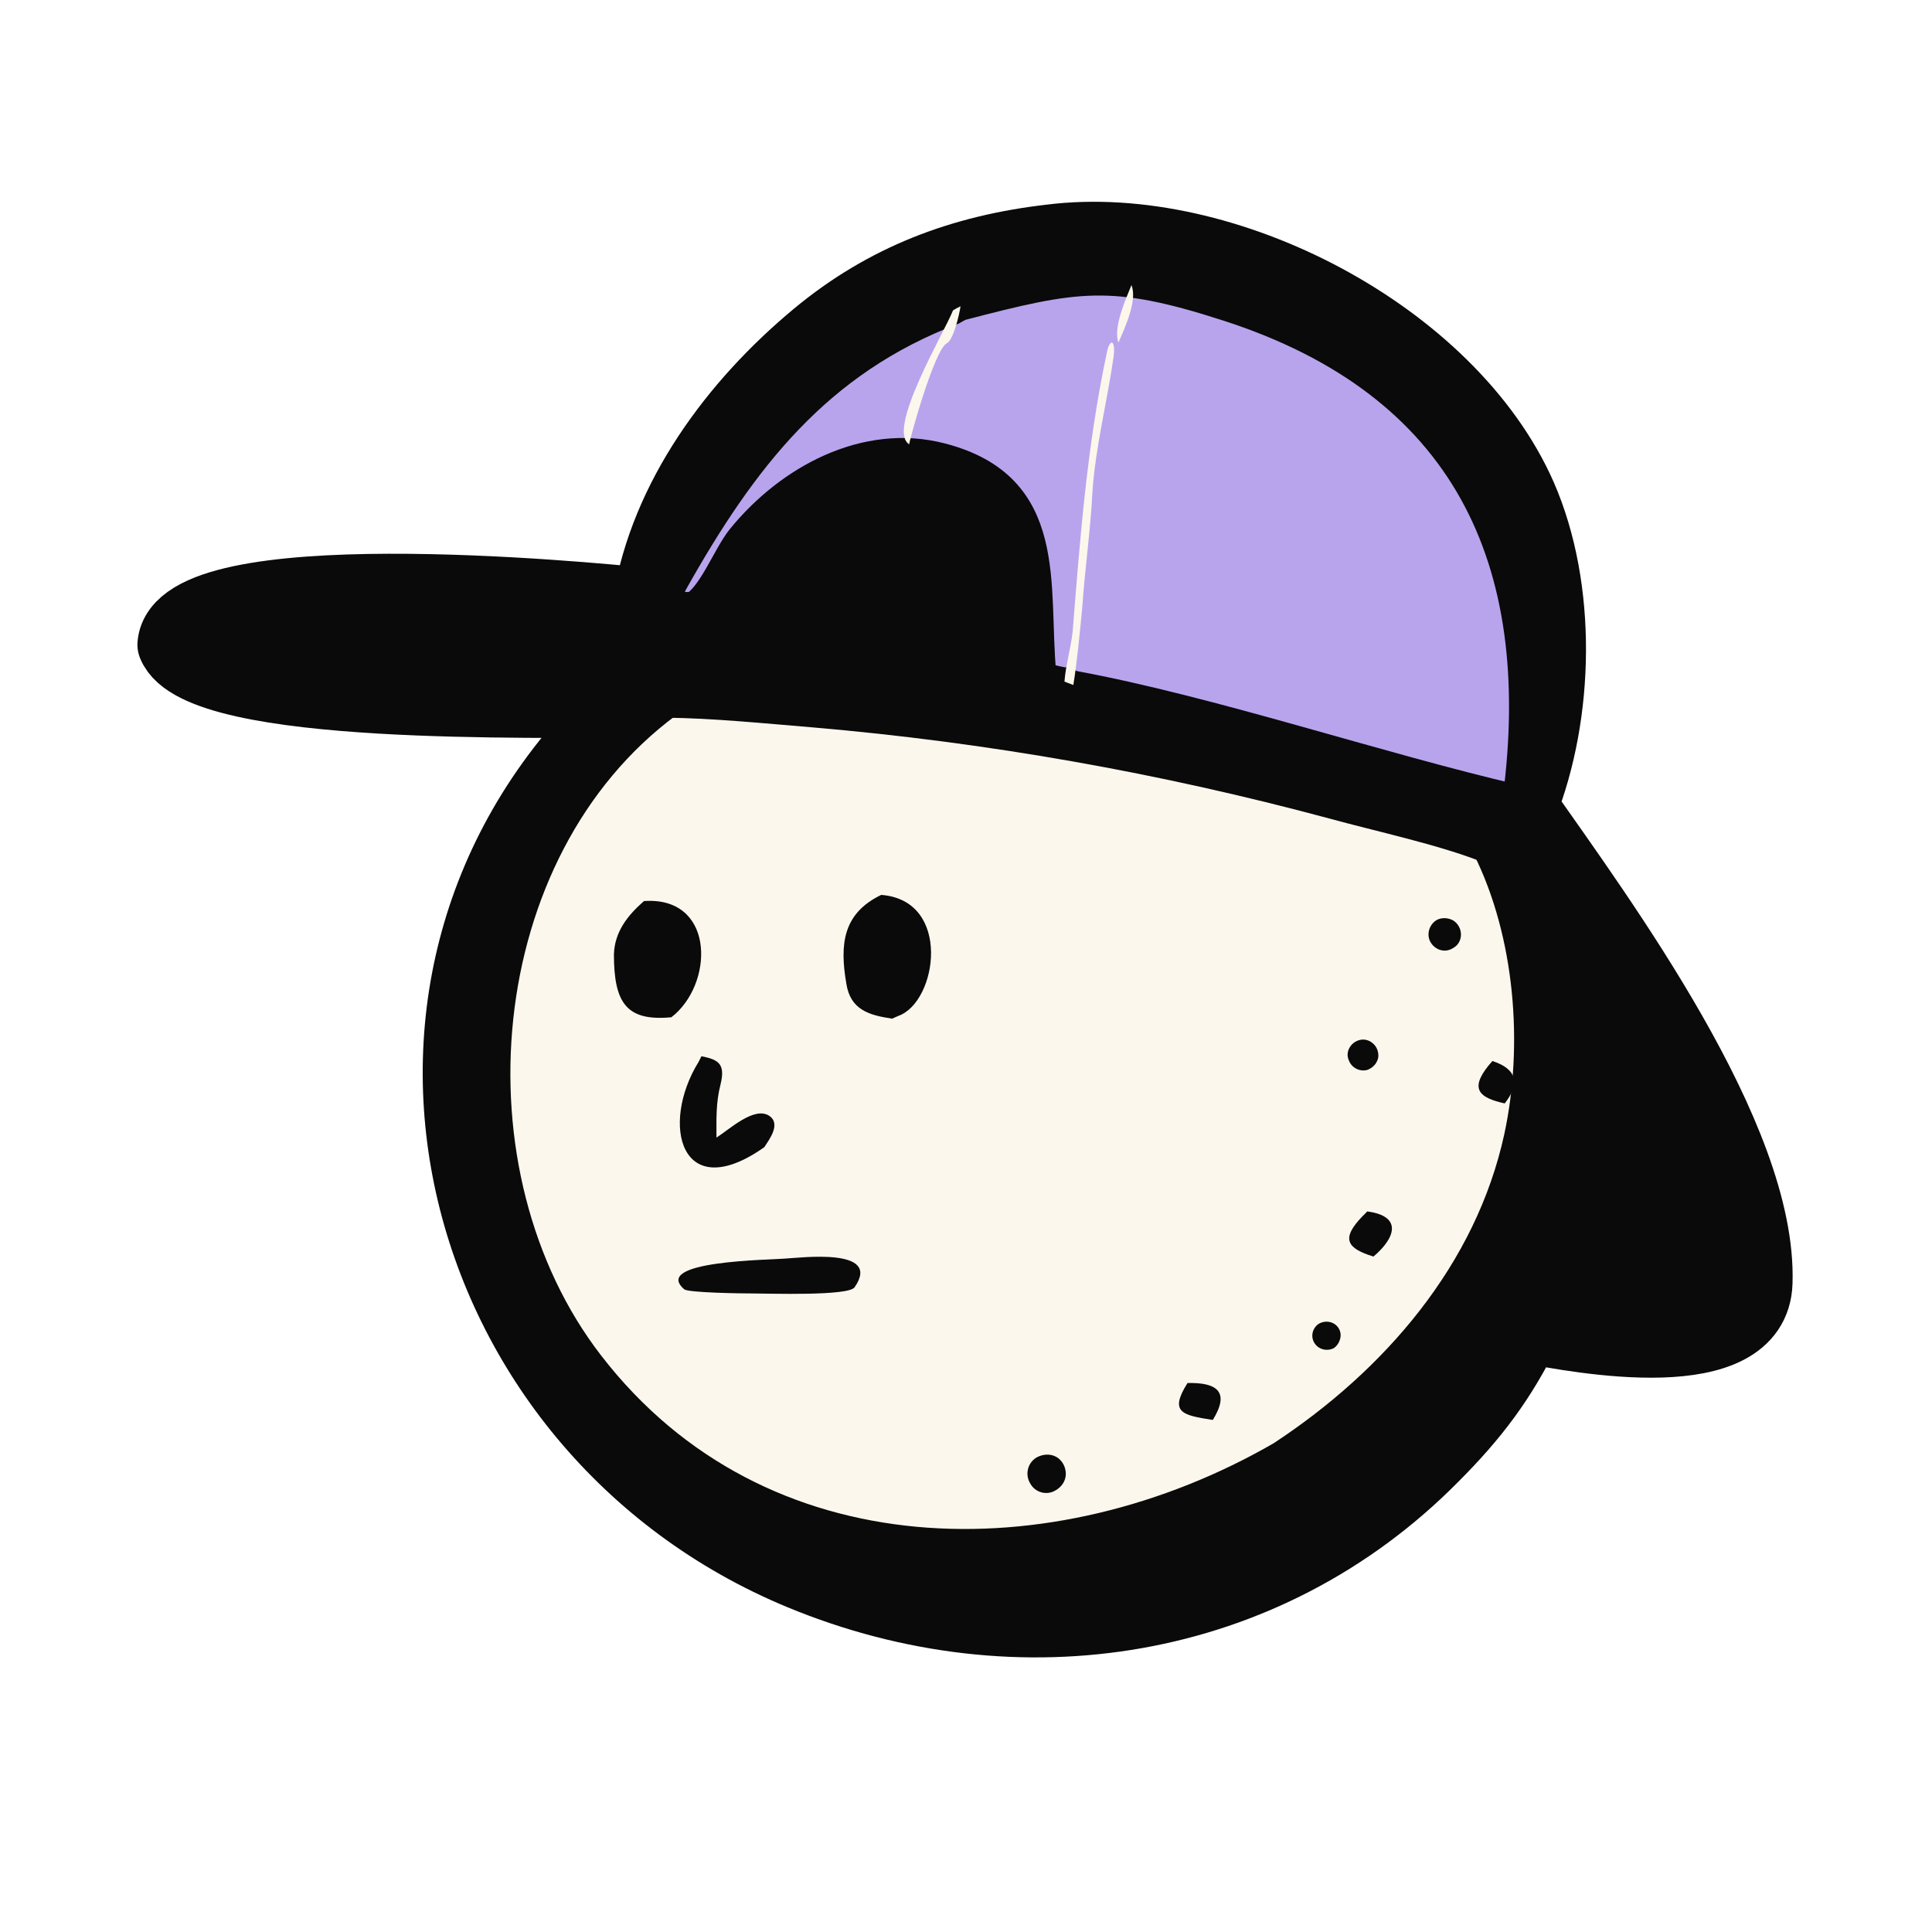
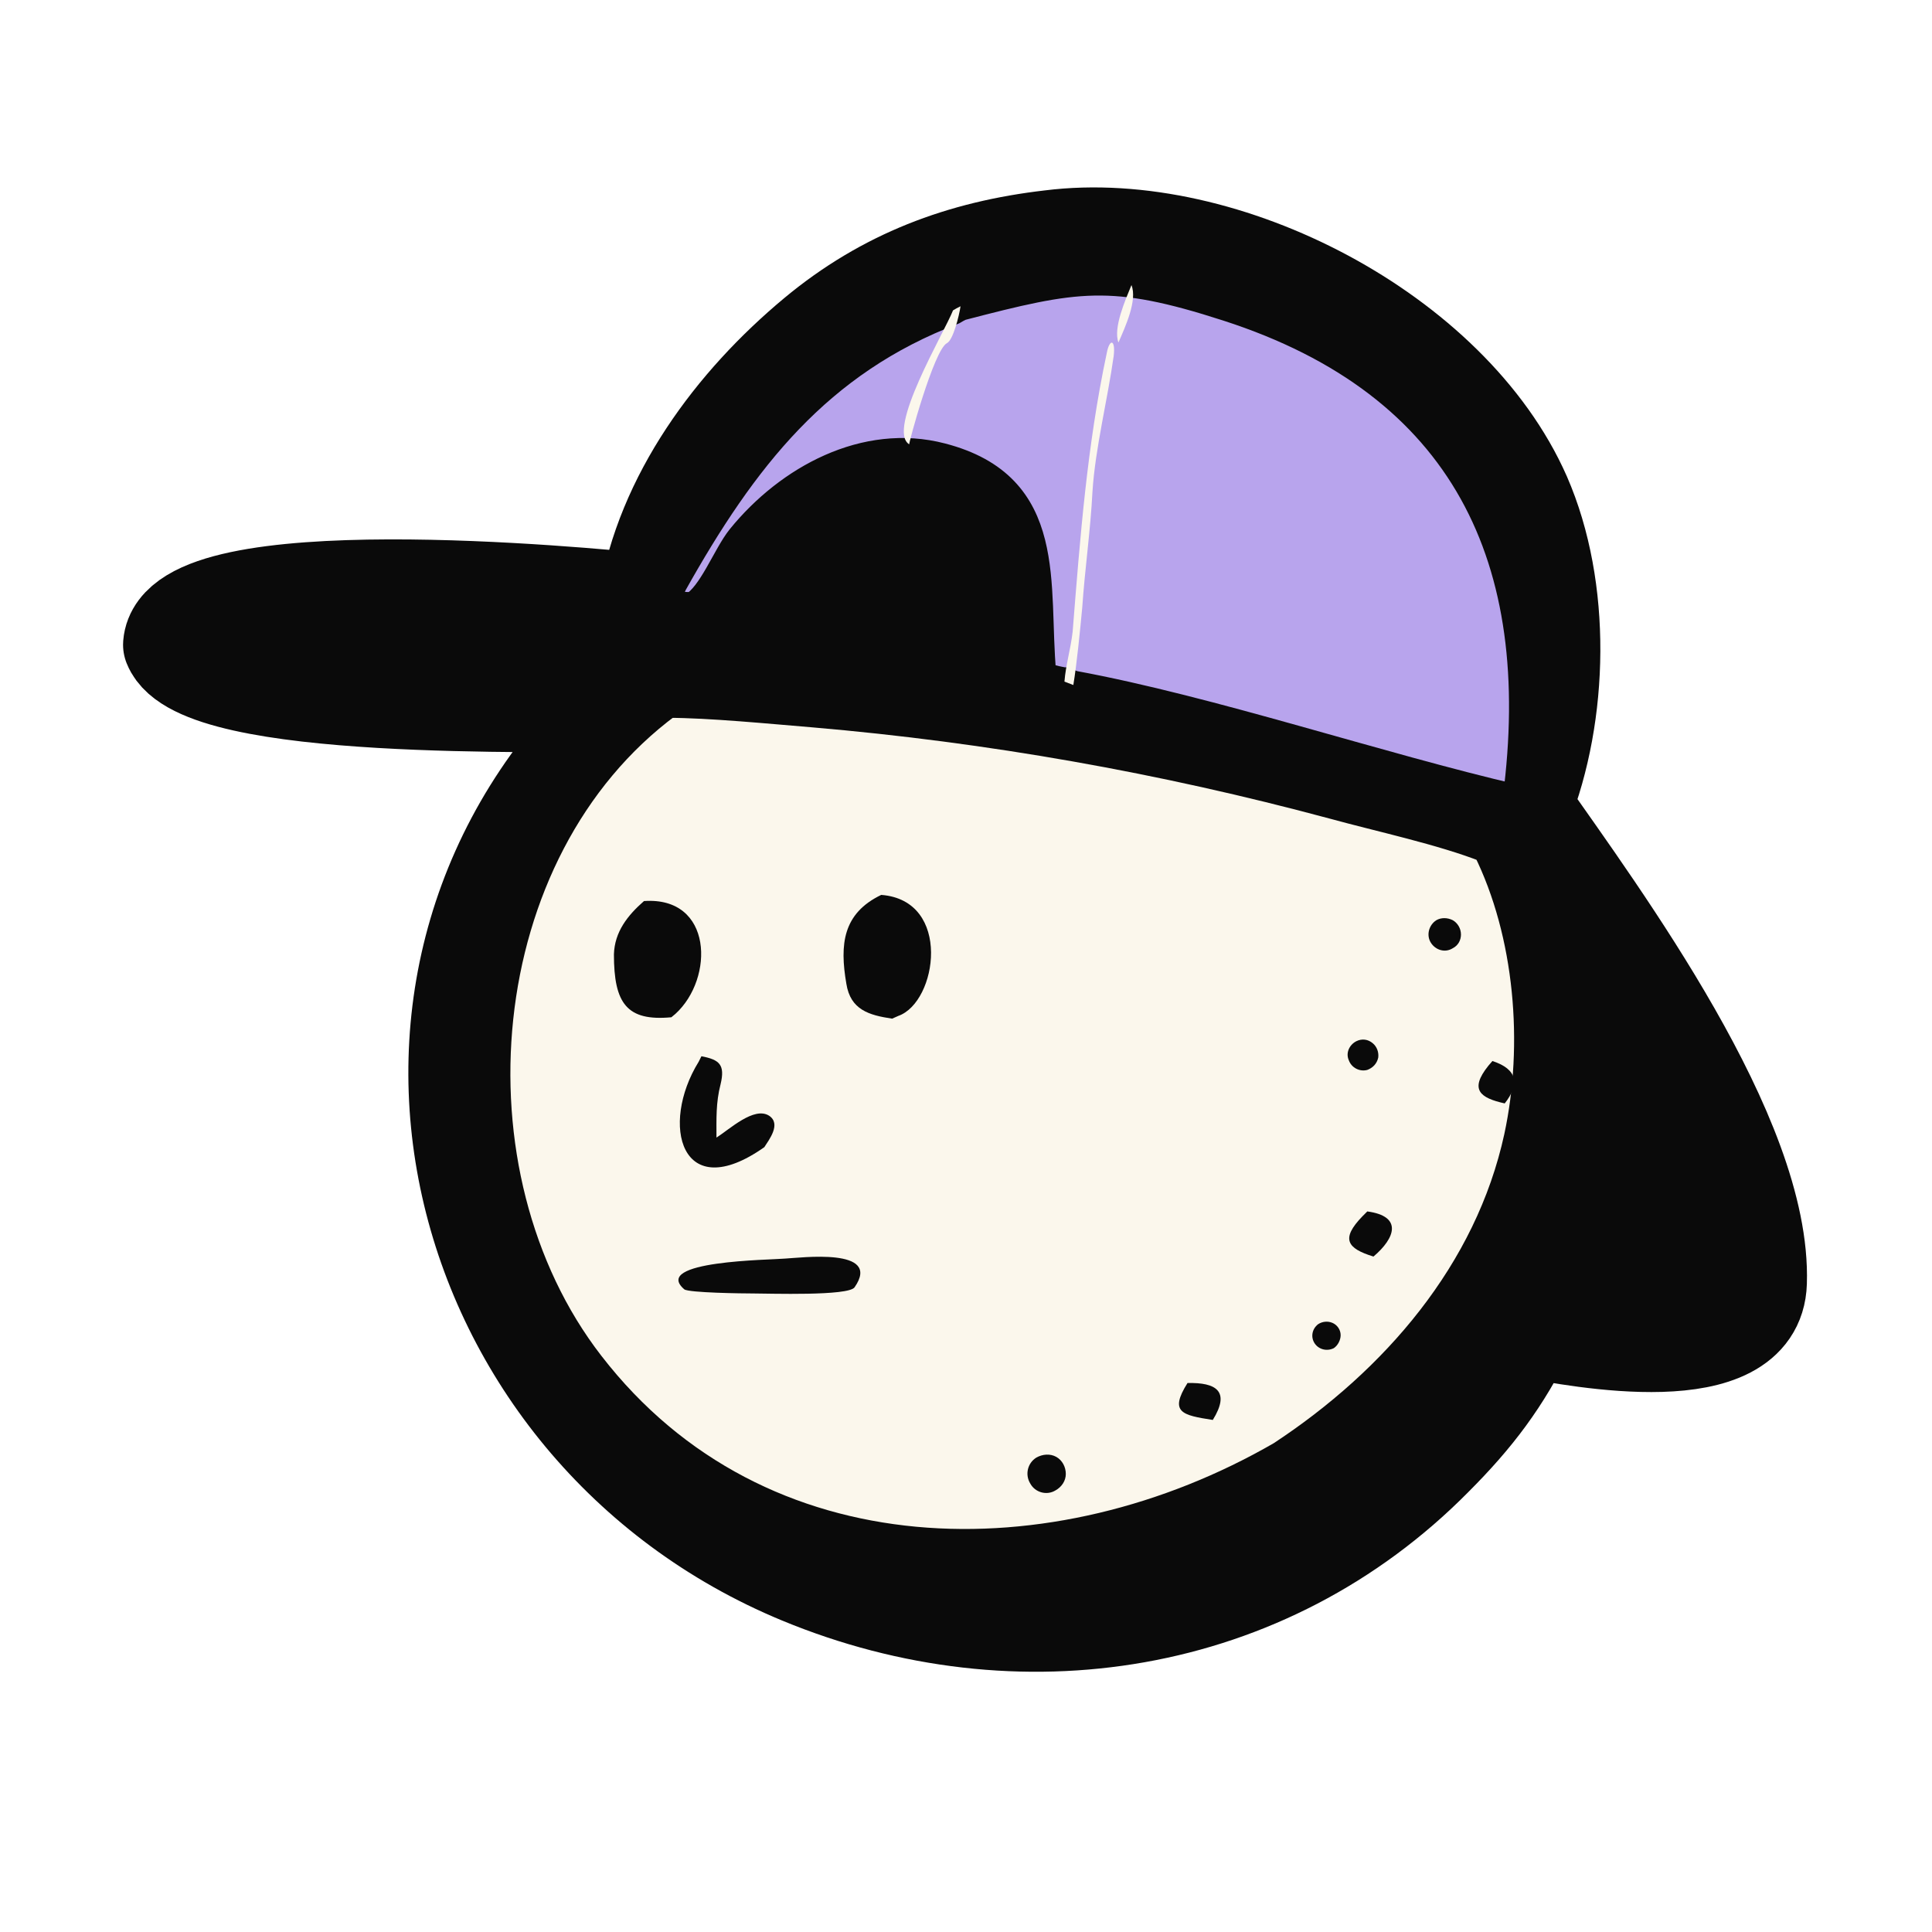
<svg xmlns="http://www.w3.org/2000/svg" viewBox="477.7 383.6 282.6 282.6">
-   <g data-outlined="1" fill="#0a0a0a" stroke="#0a0a0a" stroke-width="10.4" stroke-linejoin="round">
+   <g data-outlined="1" fill="#0a0a0a" stroke="#0a0a0a" stroke-width="14.6" stroke-linejoin="round">
    <path d="M631.4 418.7C656.8 415.5 689.8 432.6 700.2 456.2C706.1 469.7 705.7 488 700.3 501.6C712 518.3 735.4 550 734.7 571.2C734.3 584.1 708.9 579.3 701 577.8C697.3 585.4 693.3 590.7 687.3 596.7C662.8 621.5 626.8 627.1 594.9 613.9C543.4 592.6 526.2 526 568.8 486.4C558 486.1 506.9 487.7 503 477.9C504 465.3 562.9 470.9 572.5 471.9C575 456.4 585.2 442.7 597.1 432.8C607.2 424.4 618.4 420.2 631.4 418.7Z" />
    <path d="M575.4 486.5C581.5 486.5 590.6 487.4 596.7 487.9C622.4 490.1 647.8 494.6 672.7 501.3C679.6 503.2 688.6 505.1 695.2 507.7C701.4 520.2 702.7 536.4 699.8 549.9C695.5 569.7 681.7 585.6 665.1 596.5C632.2 615.5 588.8 615.3 564 583.2C542.4 555.3 546.3 508 575.4 486.5Z" />
    <path d="M606.6 514.5C617 515.3 614.8 530.2 609.1 532.2L608.2 532.6C604.8 532.1 602.1 531.3 601.5 527.5C600.5 521.7 601 517.2 606.6 514.5Z" />
    <path d="M571.9 515.4C582 514.7 582.2 526.7 576.5 531.9L575.9 532.4C569.4 533 567.5 530.4 567.5 523.2C567.6 519.9 569.5 517.5 571.9 515.4Z" />
    <path d="M592.5 567.7C594.7 567.6 606.8 566 602.7 571.9C601.8 573.2 590.2 572.8 587.9 572.8C586.3 572.8 578.5 572.7 577.8 572.2C572.9 568 590.4 567.9 592.5 567.7Z" />
    <path d="M580.3 538.1C582.9 538.6 583.8 539.3 583.1 542.2C582.4 544.9 582.5 547.3 582.5 550C584.4 548.8 588 545.4 590.2 546.8C592 548 590.2 550.3 589.5 551.4C577.3 560 574.2 548.1 579.9 538.9L580.3 538.1Z" />
    <path d="M618.2 428.4C635.1 424 640.3 423 657.3 428.5C692 439.7 704.2 465.4 699.6 500.5C679.3 495.8 654.8 487.5 634.7 483.8L633.4 483.3C632.9 483.3 630.1 482.7 630.1 482.2C628.9 469.1 632 454.8 615.4 450.5C604.3 447.6 593.1 453.7 586.1 462.3C584 464.9 581.9 470.7 579.1 472.3C577.6 472.3 577 472.3 575.6 471.8C575.4 470.8 575.7 469.9 576.1 469C586.4 450.6 597.4 436.5 617.1 429C617.4 428.8 617.8 428.6 618.2 428.4Z" />
    <path d="M633.4 483.3C633.6 480.8 634.3 478.6 634.6 476C635.7 462.2 636.7 448.8 639.6 435.2C640 433.1 640.9 433.2 640.6 435.7C639.7 442.1 637.9 449.2 637.5 455.5C637.2 461.3 636.4 466.7 636 472.5C635.7 475.7 635.2 480.8 634.7 483.8L633.4 483.3Z" />
    <path d="M617.1 429C617.4 428.8 617.8 428.6 618.2 428.4C618 429.8 617.1 433.4 616.2 433.8C614.3 434.8 610.5 448.8 610.7 448.6C607.3 446.5 615.8 432.3 617.1 429Z" />
  </g>
  <path fill="#0a0a0a" d="M631.4 418.7C656.8 415.5 689.8 432.6 700.2 456.2C706.1 469.7 705.7 488 700.3 501.6C712 518.3 735.4 550 734.7 571.2C734.3 584.1 708.9 579.3 701 577.8C697.3 585.4 693.3 590.7 687.3 596.7C662.8 621.5 626.8 627.1 594.9 613.9C543.4 592.6 526.2 526 568.8 486.4C558 486.1 506.9 487.7 503 477.9C504 465.3 562.9 470.9 572.5 471.9C575 456.4 585.2 442.7 597.1 432.8C607.2 424.4 618.4 420.2 631.4 418.7Z" />
  <path stroke="#0a0a0a" stroke-width="4.2" stroke-linejoin="round" fill="#fbf7ec" d="M575.4 486.5C581.5 486.5 590.6 487.4 596.7 487.9C622.4 490.1 647.8 494.6 672.7 501.3C679.6 503.2 688.6 505.1 695.2 507.7C701.4 520.2 702.7 536.4 699.8 549.9C695.5 569.7 681.7 585.6 665.1 596.5C632.2 615.5 588.8 615.3 564 583.2C542.4 555.3 546.3 508 575.4 486.5Z" />
  <path fill="#0a0a0a" d="M606.6 514.5C617 515.3 614.8 530.2 609.1 532.2L608.2 532.6C604.8 532.1 602.1 531.3 601.5 527.5C600.5 521.7 601 517.2 606.6 514.5Z" />
  <path fill="#0a0a0a" d="M571.9 515.4C582 514.7 582.2 526.7 576.5 531.9L575.9 532.4C569.4 533 567.5 530.4 567.5 523.2C567.6 519.9 569.5 517.5 571.9 515.4Z" />
  <path fill="#0a0a0a" d="M592.5 567.7C594.7 567.6 606.8 566 602.7 571.9C601.8 573.2 590.2 572.8 587.9 572.8C586.3 572.8 578.5 572.7 577.8 572.2C572.9 568 590.4 567.9 592.5 567.7Z" />
  <path fill="#0a0a0a" d="M580.3 538.1C582.9 538.6 583.8 539.3 583.1 542.2C582.4 544.9 582.5 547.3 582.5 550C584.4 548.8 588 545.4 590.2 546.8C592 548 590.2 550.3 589.5 551.4C577.3 560 574.2 548.1 579.9 538.9L580.3 538.1Z" />
  <path fill="#0a0a0a" d="M677.7 560.8C682.9 561.5 681.8 564.7 678.6 567.4C674.7 566.2 673.8 564.8 677 561.5L677.7 560.8Z" />
  <path fill="#0a0a0a" d="M651.4 585.9C655.6 585.8 657.7 587.1 655.1 591.3C650.6 590.6 648.7 590.2 651.4 585.9Z" />
  <path fill="#0a0a0a" d="M629.3 596.8C630.2 596.3 631.3 596.2 632.2 596.7C633.1 597.2 633.6 598.2 633.6 599.2C633.6 600.2 633 601.1 632.1 601.6C630.8 602.4 629.1 601.9 628.4 600.6C627.6 599.3 628 597.6 629.3 596.8Z" />
  <path fill="#0a0a0a" d="M696 538.8C699.7 540 700 542.2 697.8 545C694.2 544.2 692.6 543 695.4 539.5L696 538.8Z" />
  <path fill="#0a0a0a" d="M687.8 518.2C688.5 517.8 689.4 517.8 690.2 518.2C690.9 518.6 691.4 519.4 691.4 520.3C691.4 521.1 691 521.9 690.2 522.3C689.1 523 687.7 522.6 687 521.5C686.3 520.4 686.7 518.9 687.8 518.2Z" />
  <path fill="#0a0a0a" d="M676.1 535.9C676.9 535.5 677.8 535.6 678.5 536.2C679.1 536.7 679.4 537.5 679.3 538.3C679.1 539.2 678.5 539.8 677.7 540.1C676.6 540.4 675.4 539.8 675 538.7C674.5 537.6 675.1 536.4 676.1 535.9Z" />
  <path fill="#0a0a0a" d="M670.5 577.3C671.1 576.9 671.9 576.8 672.6 577.1C673.3 577.4 673.8 578.1 673.8 578.9C673.8 579.6 673.4 580.4 672.8 580.8C671.8 581.3 670.6 581 670 580.1C669.4 579.2 669.6 578 670.5 577.3Z" />
  <path stroke="#0a0a0a" stroke-width="4.2" stroke-linejoin="round" fill="#b8a4ed" d="M618.2 428.4C635.1 424 640.3 423 657.3 428.5C692 439.7 704.2 465.4 699.6 500.5C679.3 495.8 654.8 487.5 634.7 483.8L633.4 483.3C632.9 483.3 630.1 482.7 630.1 482.2C628.9 469.1 632 454.8 615.4 450.5C604.3 447.6 593.1 453.7 586.1 462.3C584 464.9 581.9 470.7 579.1 472.3C577.6 472.3 577 472.3 575.6 471.8C575.4 470.8 575.7 469.9 576.1 469C586.4 450.6 597.4 436.5 617.1 429C617.4 428.8 617.8 428.6 618.2 428.4Z" />
  <path fill="#fbf7ec" d="M633.4 483.3C633.6 480.8 634.3 478.6 634.6 476C635.7 462.2 636.7 448.8 639.6 435.2C640 433.1 640.9 433.2 640.6 435.7C639.7 442.1 637.9 449.2 637.5 455.5C637.2 461.3 636.4 466.7 636 472.5C635.7 475.7 635.2 480.8 634.7 483.8L633.4 483.3Z" />
  <path fill="#fbf7ec" d="M617.1 429C617.4 428.8 617.8 428.6 618.2 428.4C618 429.8 617.1 433.4 616.2 433.8C614.3 434.8 610.5 448.8 610.7 448.6C607.3 446.5 615.8 432.3 617.1 429Z" />
  <path fill="#fbf7ec" d="M643.2 425.3C644.1 427.5 642.3 431.4 641.3 433.7C640.5 431.6 642.3 427.5 643.2 425.3Z" />
</svg>
